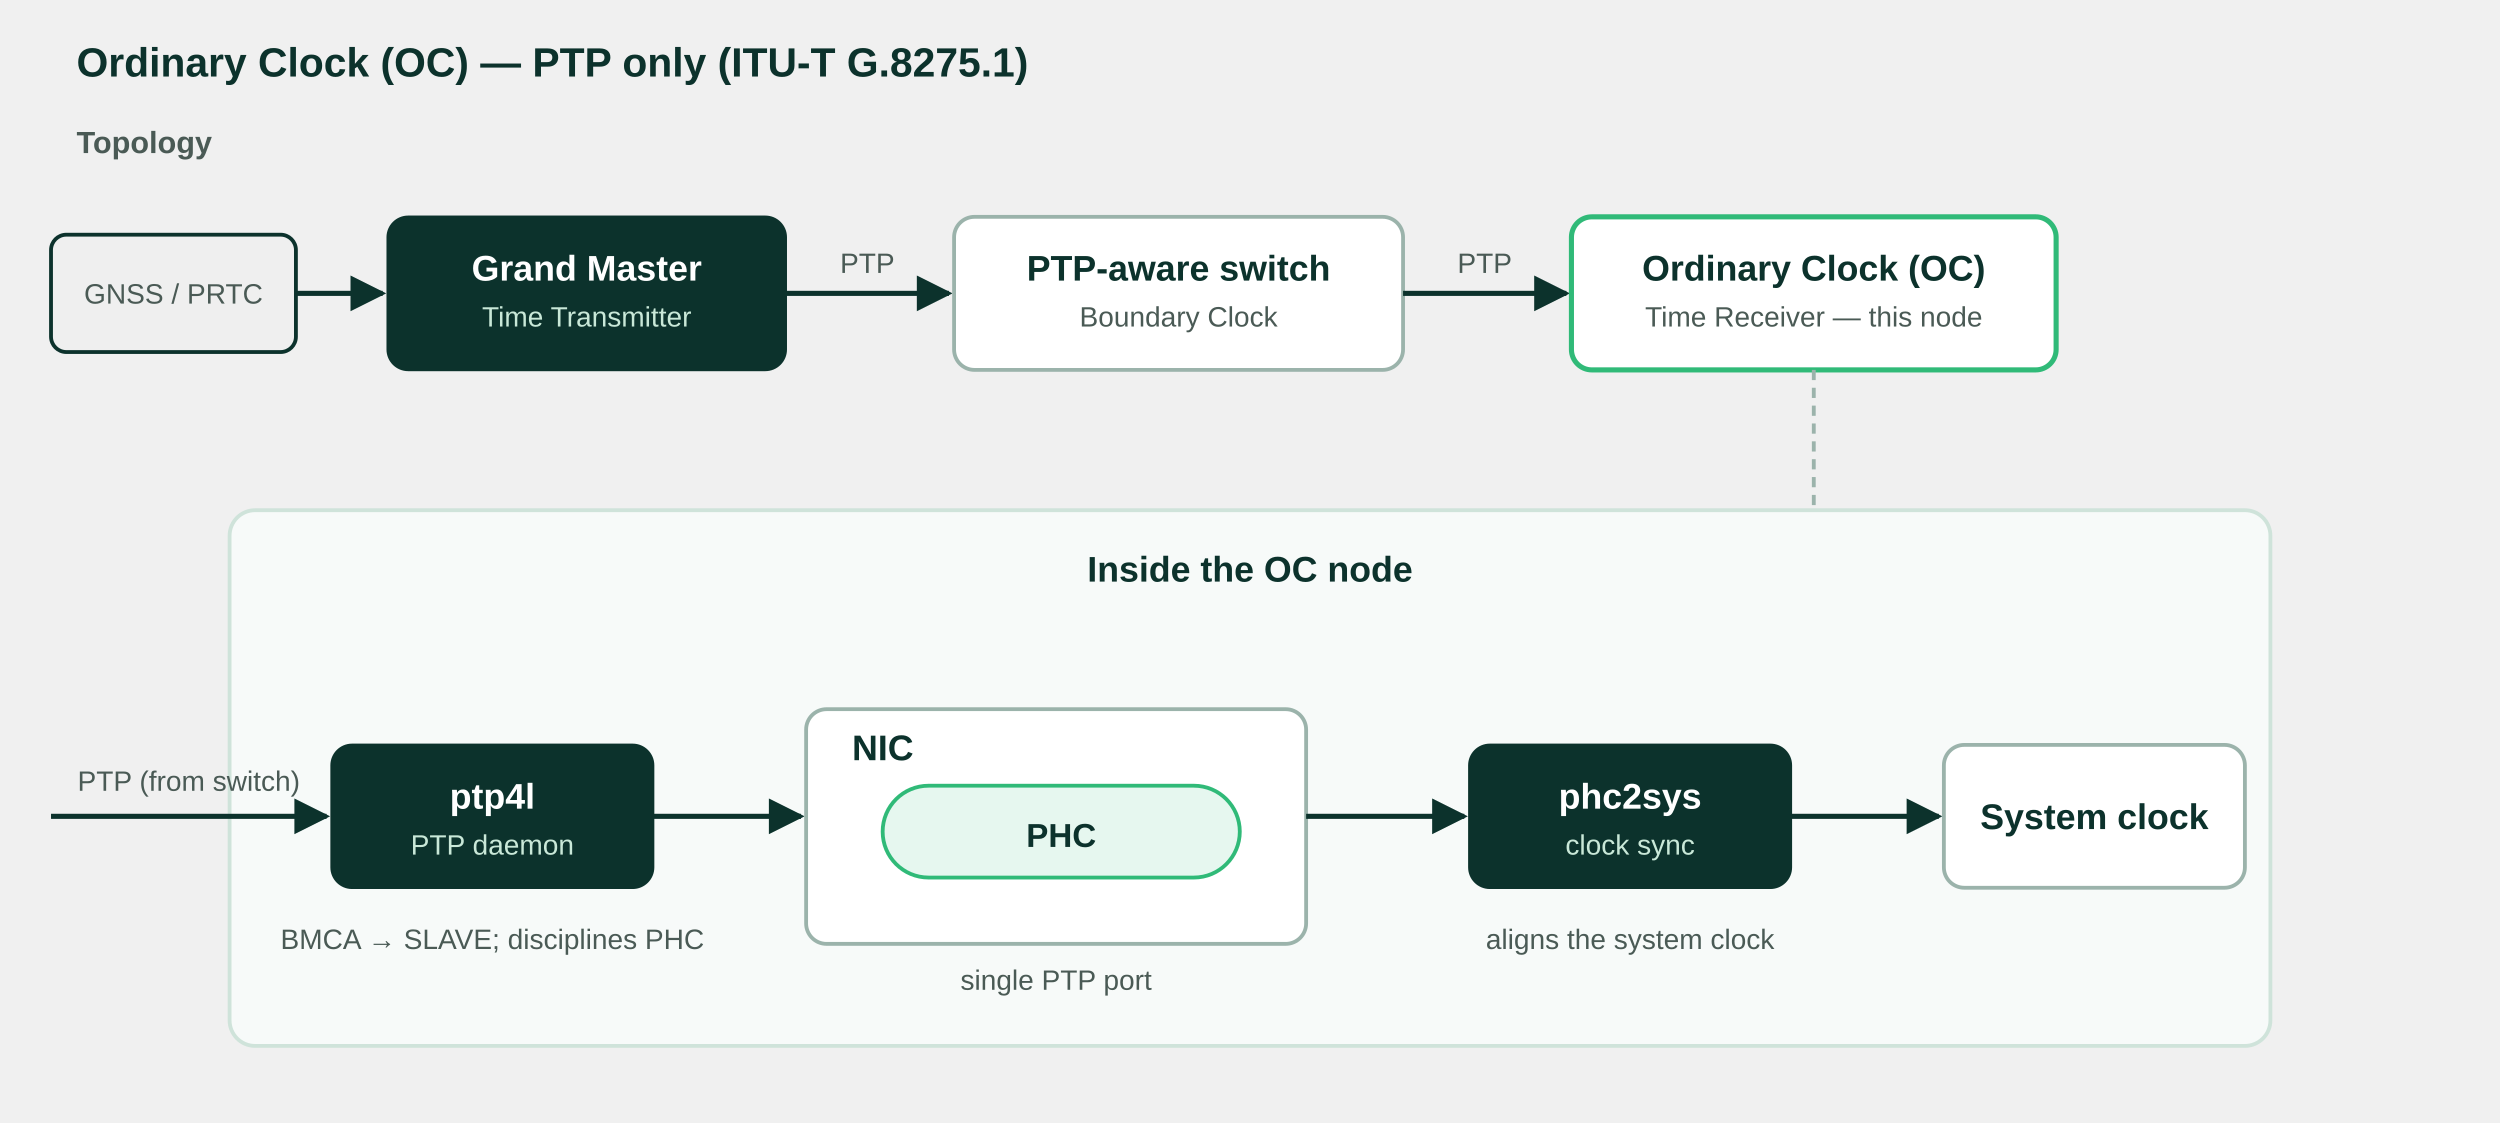
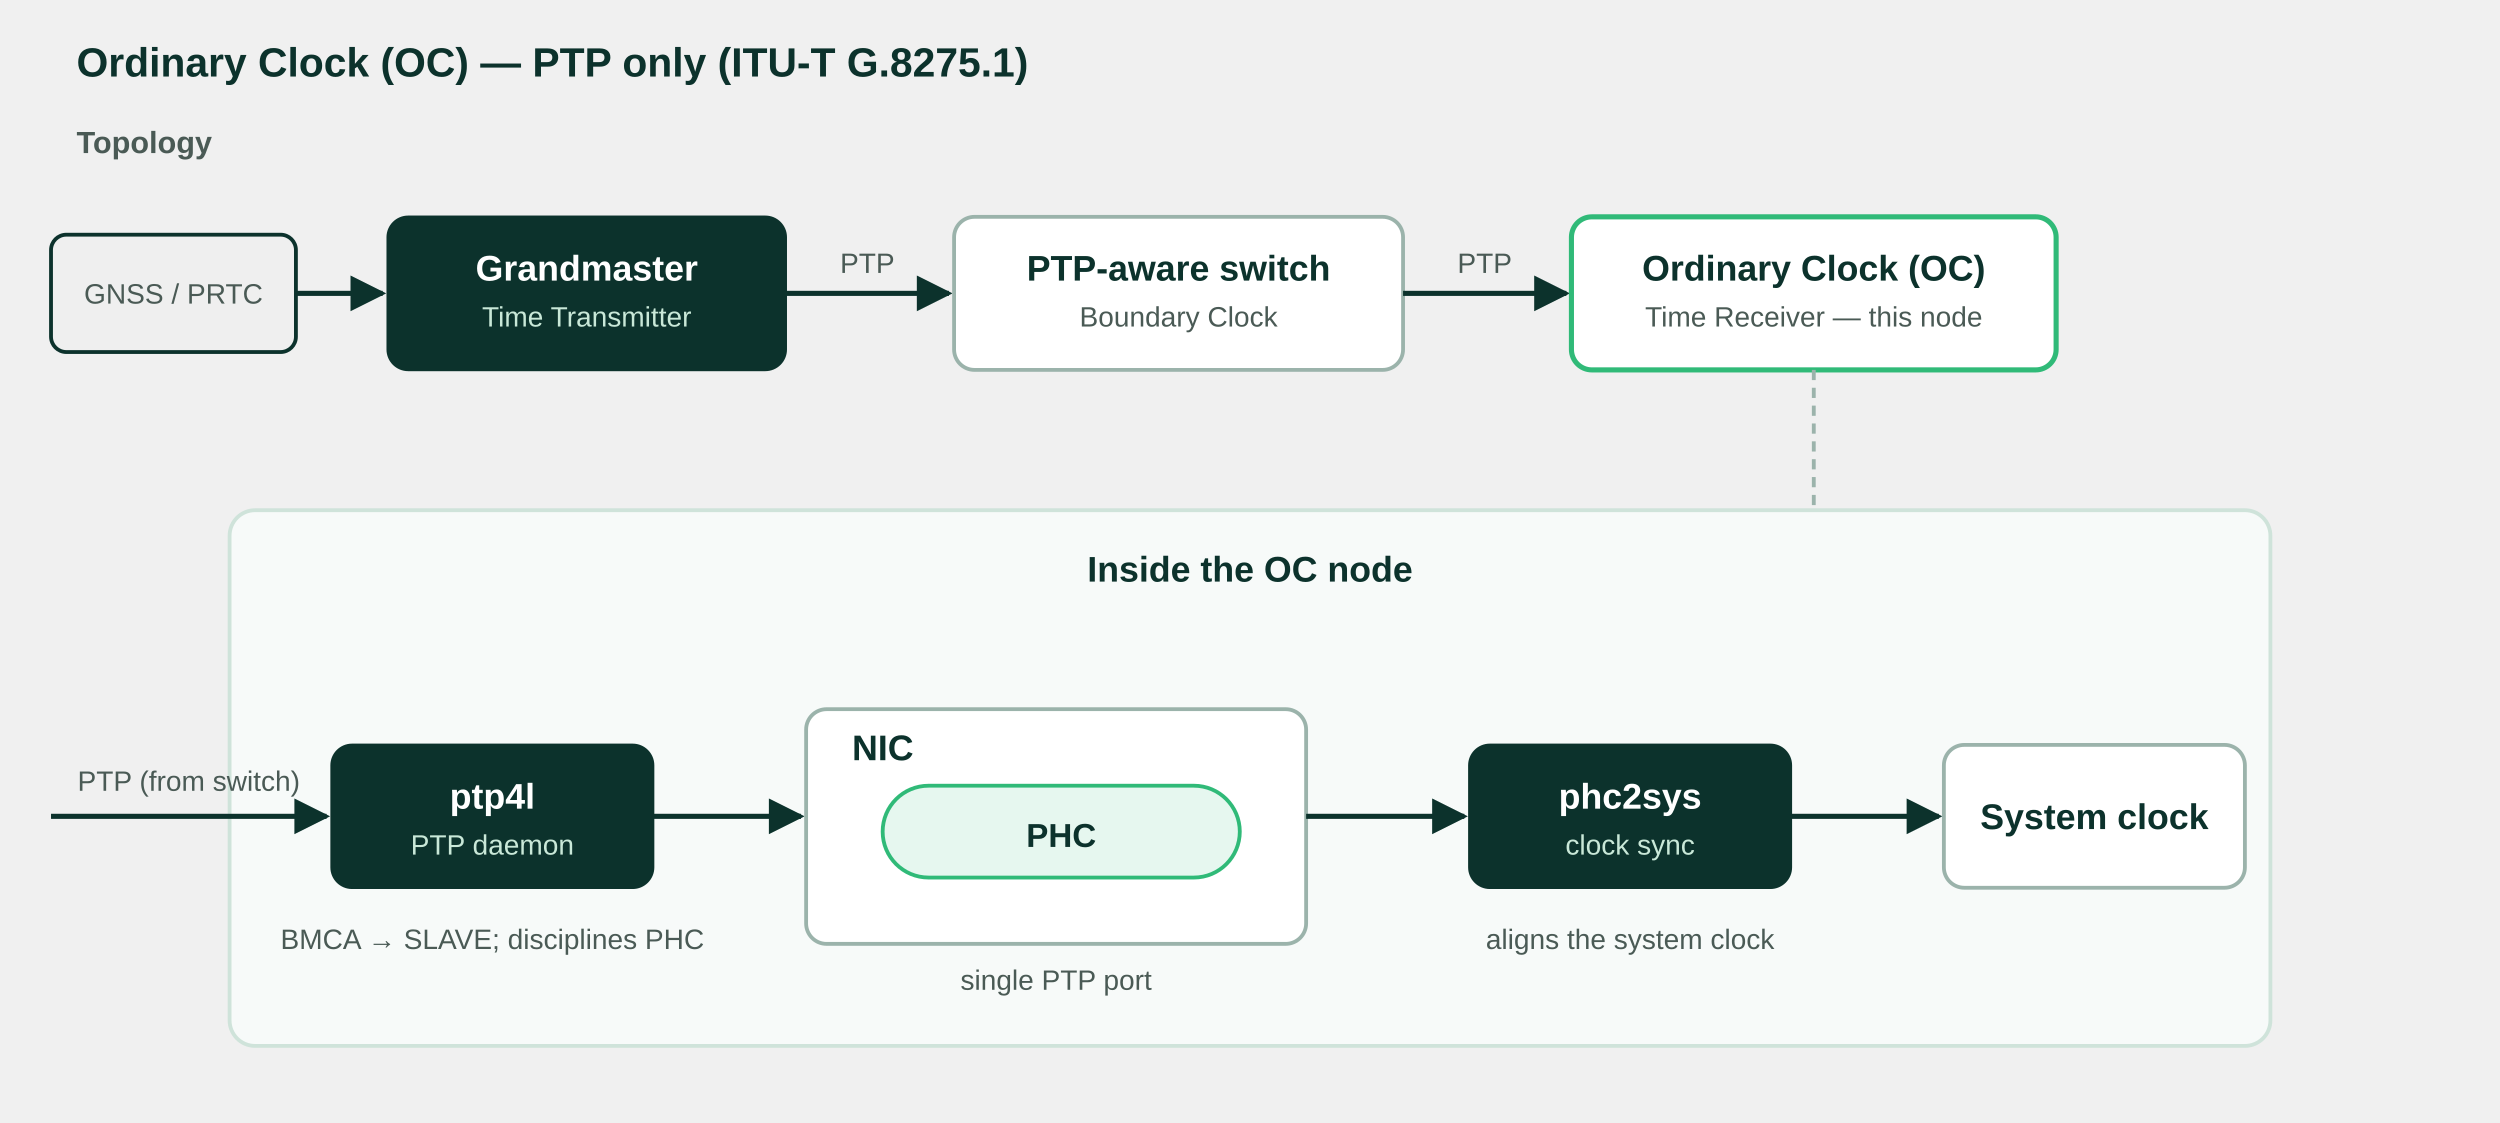
<svg xmlns="http://www.w3.org/2000/svg" width="980" height="440" viewBox="0 0 980 440" role="img">
  <defs>
    <style>
      text { font-family: 'Poppins', 'Helvetica Neue', Arial, sans-serif; fill: #0c322c; }
      .diagTitle { font-size: 16px; font-weight: 600; }
      .section   { font-size: 12px; font-weight: 600; fill: #4a5a55; }
      .node      { font-size: 14px; font-weight: 600; }
      .role      { font-size: 11px; fill: #4a5a55; }
      .onDark    { fill: #ffffff; }
      .onDarkSub { fill: #c9e8d8; font-size: 11px; }
      .badge     { font-size: 13px; font-weight: 600; }
      .box    { fill: #ffffff; stroke: #30ba78; stroke-width: 2; }
      .ref    { fill: #efefef; stroke: #0c322c; stroke-width: 1.5; }
      .gm     { fill: #0c322c; stroke: #0c322c; }
      .sw     { fill: #ffffff; stroke: #9bb3ab; stroke-width: 1.5; }
      .host   { fill: #f7faf9; stroke: #cfe3da; stroke-width: 1.5; }
      .nic    { fill: #ffffff; stroke: #9bb3ab; stroke-width: 1.5; }
      .sys    { fill: #ffffff; stroke: #9bb3ab; stroke-width: 1.5; }
      .pill   { fill: #e6f7ef; stroke: #30ba78; stroke-width: 1.5; }
      .daemon { fill: #0c322c; stroke: #0c322c; }
      .ptp    { stroke: #0c322c; stroke-width: 2; fill: none; marker-end: url(#arr); }
      .flow   { stroke: #0c322c; stroke-width: 2; fill: none; marker-end: url(#arr); }
      .zoom   { stroke: #9bb3ab; stroke-width: 1.5; stroke-dasharray: 4 3; fill: none; }
    </style>
    <marker id="arr" viewBox="0 0 10 10" refX="9" refY="5" markerWidth="7" markerHeight="7" orient="auto">
      <path d="M0,0 L10,5 L0,10 z" fill="#0c322c" />
    </marker>
  </defs>
  <text class="diagTitle" x="30" y="30">Ordinary Clock (OC) — PTP only (ITU-T G.8275.1)</text>
  <text class="section" x="30" y="60">Topology</text>
  <rect class="ref" x="20" y="92" width="96" height="46" rx="6" />
  <text class="role" x="68" y="119" text-anchor="middle">GNSS / PRTC</text>
  <line class="ptp" x1="116" y1="115" x2="150" y2="115" />
  <rect class="gm" x="152" y="85" width="156" height="60" rx="8" />
-   <text class="node onDark" x="230" y="110" text-anchor="middle">Grand Master</text>
+   <text class="node onDark" x="230" y="110" text-anchor="middle">Grandmaster</text>
  <text class="onDarkSub" x="230" y="128" text-anchor="middle">Time Transmitter</text>
  <line class="ptp" x1="308" y1="115" x2="372" y2="115" />
  <text class="role" x="340" y="107" text-anchor="middle">PTP</text>
  <rect class="sw" x="374" y="85" width="176" height="60" rx="8" />
  <text class="node" x="462" y="110" text-anchor="middle">PTP-aware switch</text>
  <text class="role" x="462" y="128" text-anchor="middle">Boundary Clock</text>
  <line class="ptp" x1="550" y1="115" x2="614" y2="115" />
  <text class="role" x="582" y="107" text-anchor="middle">PTP</text>
  <rect class="box" x="616" y="85" width="190" height="60" rx="8" />
  <text class="node" x="711" y="110" text-anchor="middle">Ordinary Clock (OC)</text>
  <text class="role" x="711" y="128" text-anchor="middle">Time Receiver — this node</text>
  <line class="zoom" x1="711" y1="145" x2="711" y2="200" />
  <rect class="host" x="90" y="200" width="800" height="210" rx="10" />
  <text class="node" x="490" y="228" text-anchor="middle">Inside the OC node</text>
  <line class="flow" x1="20" y1="320" x2="128" y2="320" />
  <text class="role" x="74" y="310" text-anchor="middle">PTP (from switch)</text>
  <rect class="daemon" x="130" y="292" width="126" height="56" rx="8" />
  <text class="node onDark" x="193" y="317" text-anchor="middle">ptp4l</text>
  <text class="onDarkSub" x="193" y="335" text-anchor="middle">PTP daemon</text>
  <text class="role" x="193" y="372" text-anchor="middle">BMCA → SLAVE; disciplines PHC</text>
  <line class="flow" x1="256" y1="320" x2="314" y2="320" />
  <rect class="nic" x="316" y="278" width="196" height="92" rx="8" />
  <text class="node" x="334" y="298" text-anchor="start">NIC</text>
  <rect class="pill" x="346" y="308" width="140" height="36" rx="18" />
  <text class="badge" x="416" y="332" text-anchor="middle">PHC</text>
  <text class="role" x="414" y="388" text-anchor="middle">single PTP port</text>
  <line class="flow" x1="512" y1="320" x2="574" y2="320" />
  <rect class="daemon" x="576" y="292" width="126" height="56" rx="8" />
  <text class="node onDark" x="639" y="317" text-anchor="middle">phc2sys</text>
  <text class="onDarkSub" x="639" y="335" text-anchor="middle">clock sync</text>
  <text class="role" x="639" y="372" text-anchor="middle">aligns the system clock</text>
  <line class="flow" x1="702" y1="320" x2="760" y2="320" />
  <rect class="sys" x="762" y="292" width="118" height="56" rx="8" />
  <text class="node" x="821" y="325" text-anchor="middle">System clock</text>
</svg>
